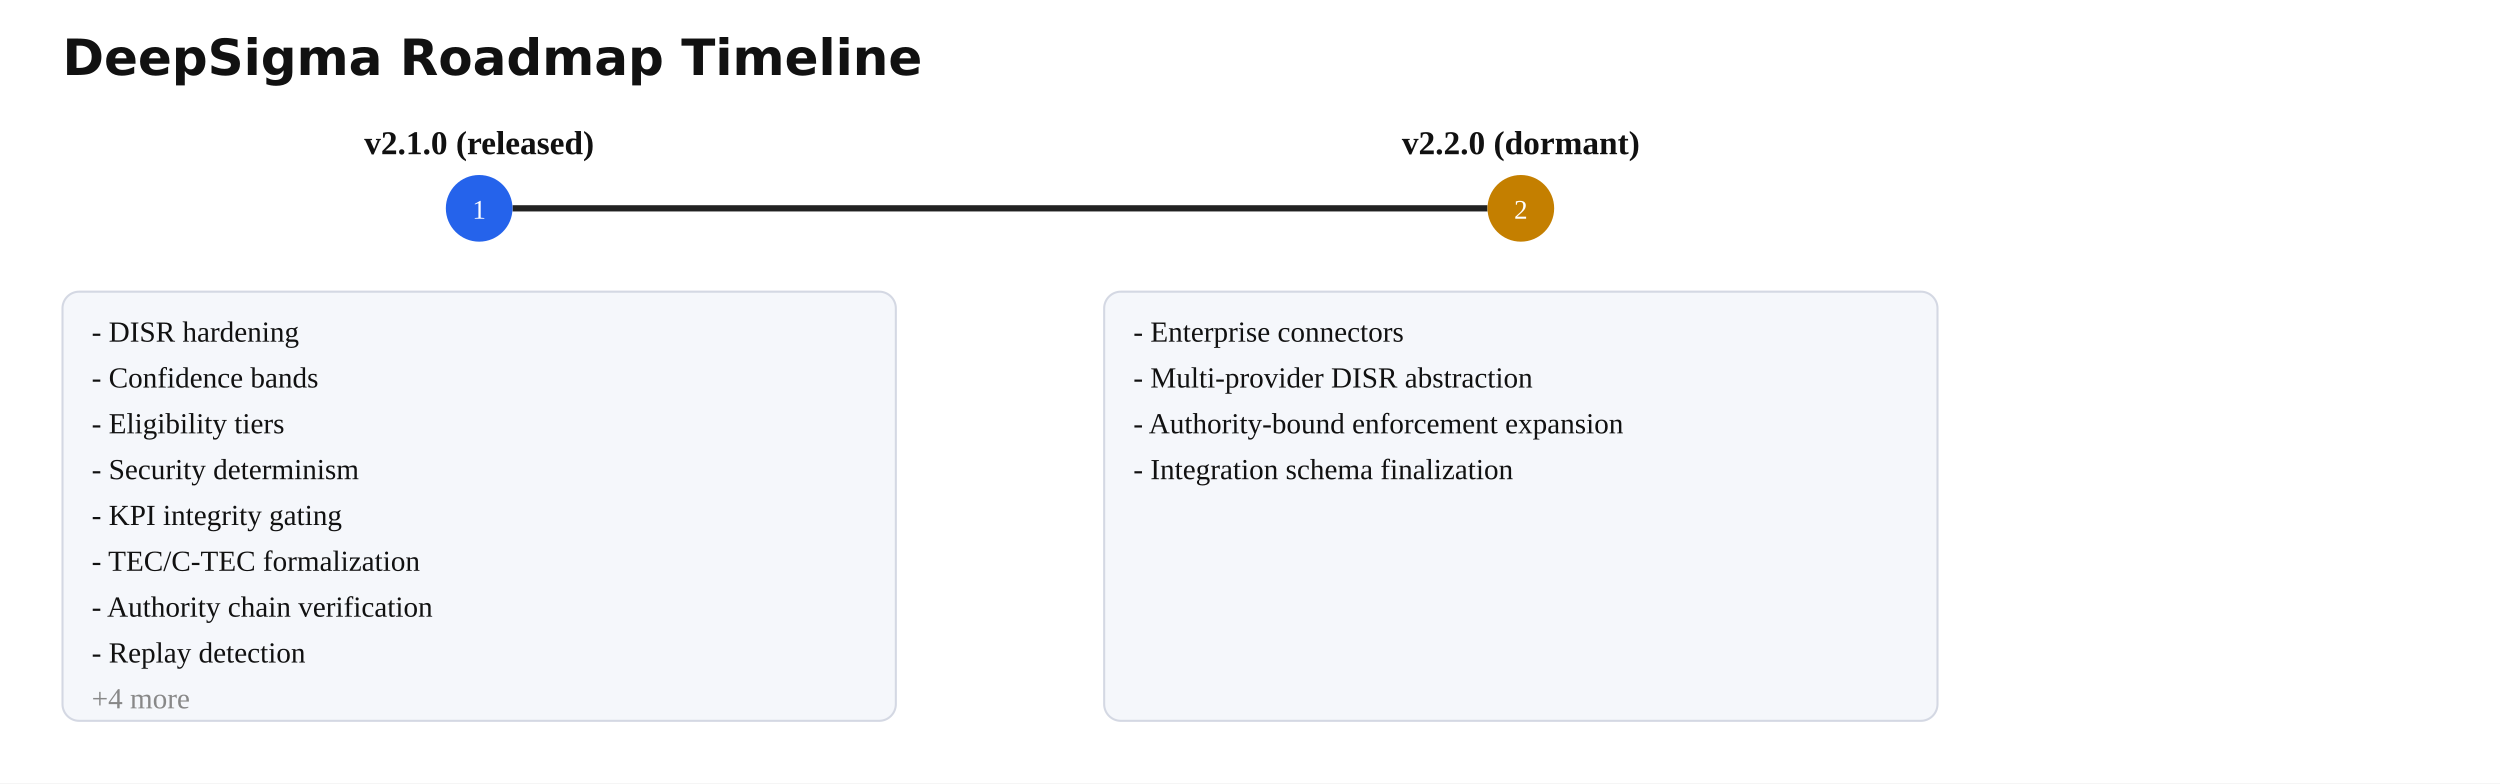
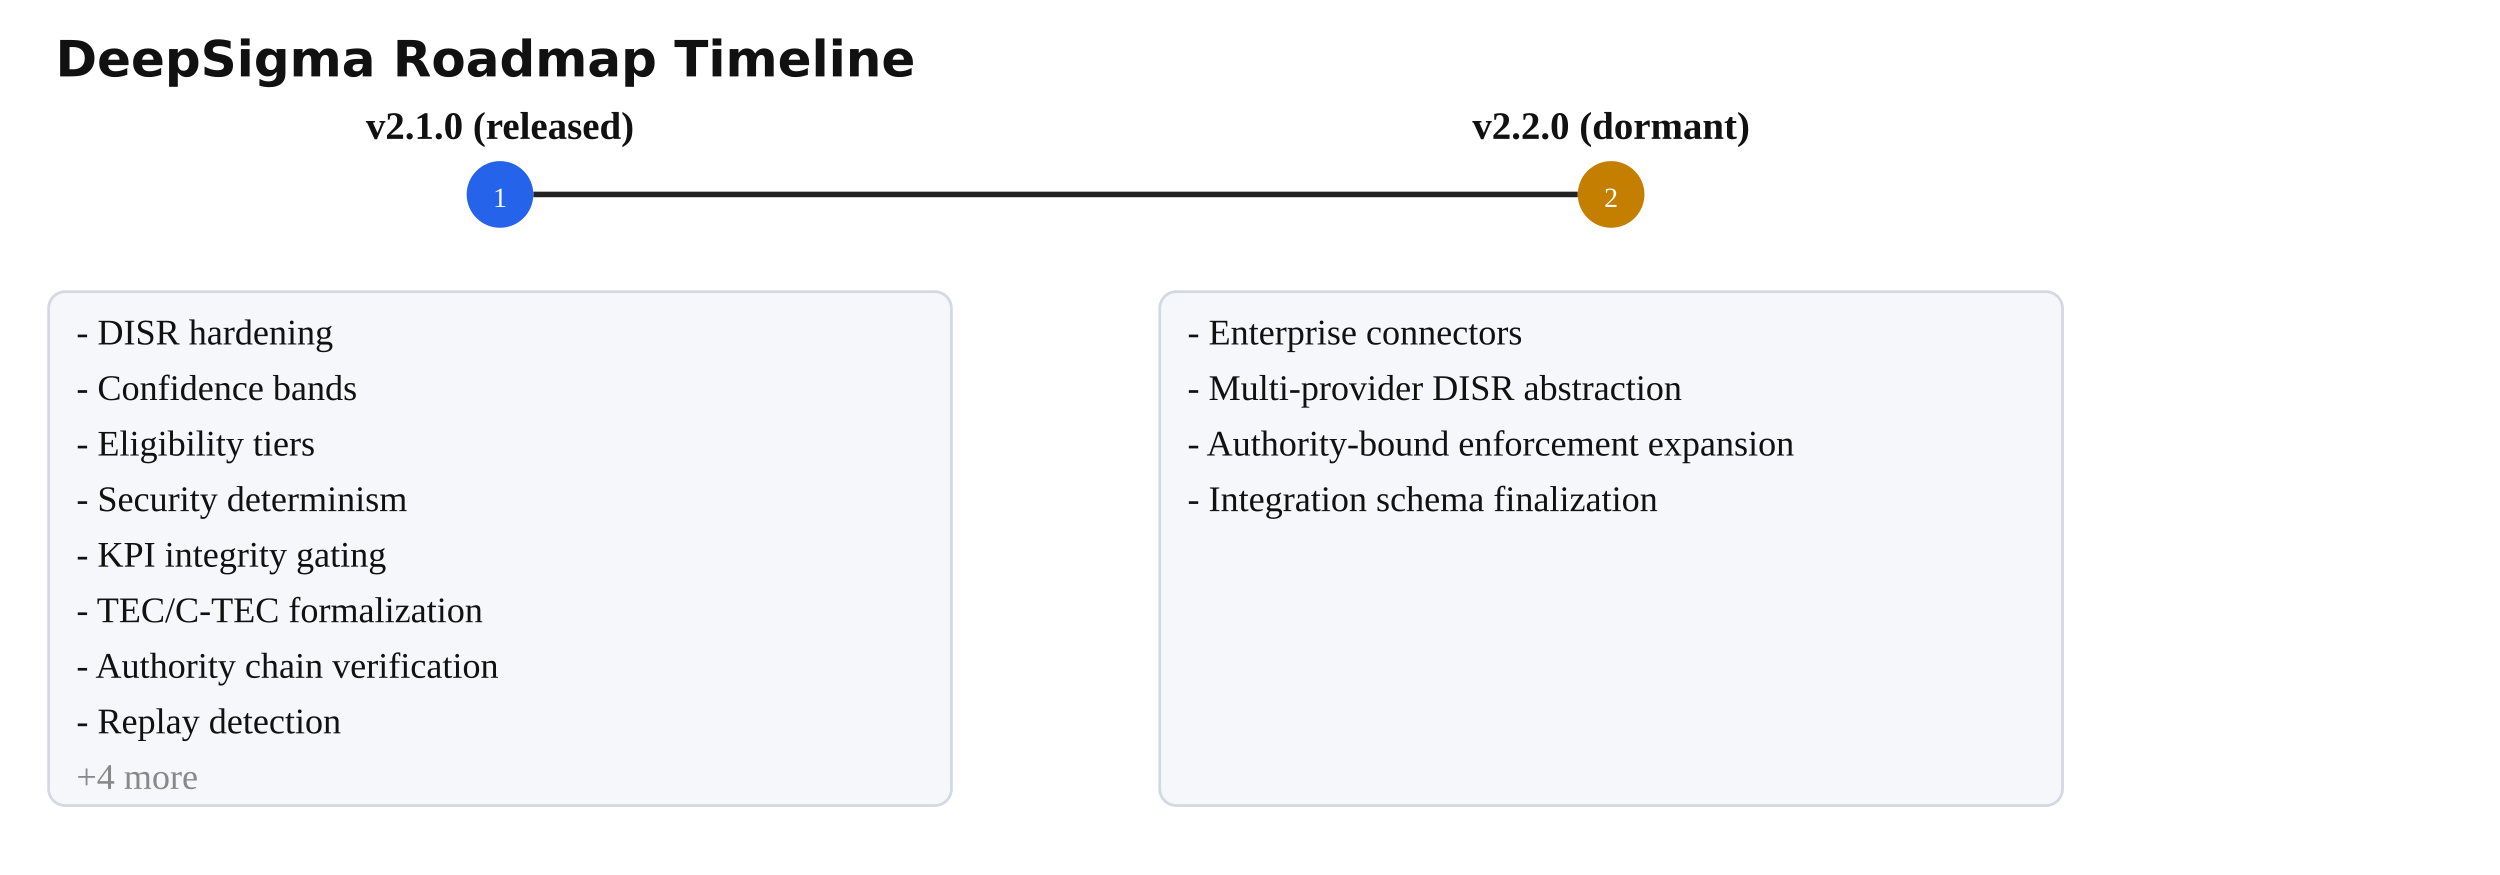
- <svg xmlns="http://www.w3.org/2000/svg" width="1200" height="376" role="img" aria-label="Roadmap timeline">
+ <svg xmlns="http://www.w3.org/2000/svg" width="1800" height="630" role="img" aria-label="Roadmap timeline">
  <rect width="100%" height="100%" fill="#fff" />
-   <text x="30" y="36" font-size="24" font-family="DejaVu Sans,Verdana,sans-serif" font-weight="bold" fill="#111">DeepSigma Roadmap Timeline</text>
-   <line x1="246" y1="100" x2="714" y2="100" stroke="#222" stroke-width="3" />
-   <circle cx="230" cy="100" r="16" fill="#2563EB" />
-   <circle cx="730" cy="100" r="16" fill="#C47F00" />
-   <text x="230" y="74" text-anchor="middle" font-size="16" font-weight="bold" fill="#111">v2.1.0 (released)</text>
-   <text x="230" y="105" text-anchor="middle" font-size="13" fill="#fff">1</text>
-   <text x="730" y="74" text-anchor="middle" font-size="16" font-weight="bold" fill="#111">v2.2.0 (dormant)</text>
-   <text x="730" y="105" text-anchor="middle" font-size="13" fill="#fff">2</text>
-   <rect x="30" y="140" width="400" height="206" rx="8" fill="#f5f7fb" stroke="#d4d8e3" />
-   <text x="44" y="164" font-size="14" fill="#111">- DISR hardening</text>
-   <text x="44" y="186" font-size="14" fill="#111">- Confidence bands</text>
-   <text x="44" y="208" font-size="14" fill="#111">- Eligibility tiers</text>
-   <text x="44" y="230" font-size="14" fill="#111">- Security determinism</text>
-   <text x="44" y="252" font-size="14" fill="#111">- KPI integrity gating</text>
-   <text x="44" y="274" font-size="14" fill="#111">- TEC/C-TEC formalization</text>
-   <text x="44" y="296" font-size="14" fill="#111">- Authority chain verification</text>
-   <text x="44" y="318" font-size="14" fill="#111">- Replay detection</text>
-   <text x="44" y="340" font-size="14" fill="#888">  +4 more</text>
-   <rect x="530" y="140" width="400" height="206" rx="8" fill="#f5f7fb" stroke="#d4d8e3" />
-   <text x="544" y="164" font-size="14" fill="#111">- Enterprise connectors</text>
-   <text x="544" y="186" font-size="14" fill="#111">- Multi-provider DISR abstraction</text>
-   <text x="544" y="208" font-size="14" fill="#111">- Authority-bound enforcement expansion</text>
-   <text x="544" y="230" font-size="14" fill="#111">- Integration schema finalization</text>
+   <text x="40" y="55" font-size="36" font-family="DejaVu Sans,Verdana,sans-serif" font-weight="bold" fill="#111">DeepSigma Roadmap Timeline</text>
+   <line x1="384" y1="140" x2="1136" y2="140" stroke="#222" stroke-width="4" />
+   <circle cx="360" cy="140" r="24" fill="#2563EB" />
+   <circle cx="1160" cy="140" r="24" fill="#C47F00" />
+   <text x="360" y="100" text-anchor="middle" font-size="28" font-weight="bold" fill="#111">v2.1.0 (released)</text>
+   <text x="360" y="149" text-anchor="middle" font-size="20" fill="#fff">1</text>
+   <text x="1160" y="100" text-anchor="middle" font-size="28" font-weight="bold" fill="#111">v2.2.0 (dormant)</text>
+   <text x="1160" y="149" text-anchor="middle" font-size="20" fill="#fff">2</text>
+   <rect x="35" y="210" width="650" height="370" rx="12" fill="#f5f7fb" stroke="#d4d8e3" stroke-width="2" />
+   <text x="55" y="248" font-size="26" fill="#111">- DISR hardening</text>
+   <text x="55" y="288" font-size="26" fill="#111">- Confidence bands</text>
+   <text x="55" y="328" font-size="26" fill="#111">- Eligibility tiers</text>
+   <text x="55" y="368" font-size="26" fill="#111">- Security determinism</text>
+   <text x="55" y="408" font-size="26" fill="#111">- KPI integrity gating</text>
+   <text x="55" y="448" font-size="26" fill="#111">- TEC/C-TEC formalization</text>
+   <text x="55" y="488" font-size="26" fill="#111">- Authority chain verification</text>
+   <text x="55" y="528" font-size="26" fill="#111">- Replay detection</text>
+   <text x="55" y="568" font-size="26" fill="#888">  +4 more</text>
+   <rect x="835" y="210" width="650" height="370" rx="12" fill="#f5f7fb" stroke="#d4d8e3" stroke-width="2" />
+   <text x="855" y="248" font-size="26" fill="#111">- Enterprise connectors</text>
+   <text x="855" y="288" font-size="26" fill="#111">- Multi-provider DISR abstraction</text>
+   <text x="855" y="328" font-size="26" fill="#111">- Authority-bound enforcement expansion</text>
+   <text x="855" y="368" font-size="26" fill="#111">- Integration schema finalization</text>
</svg>
